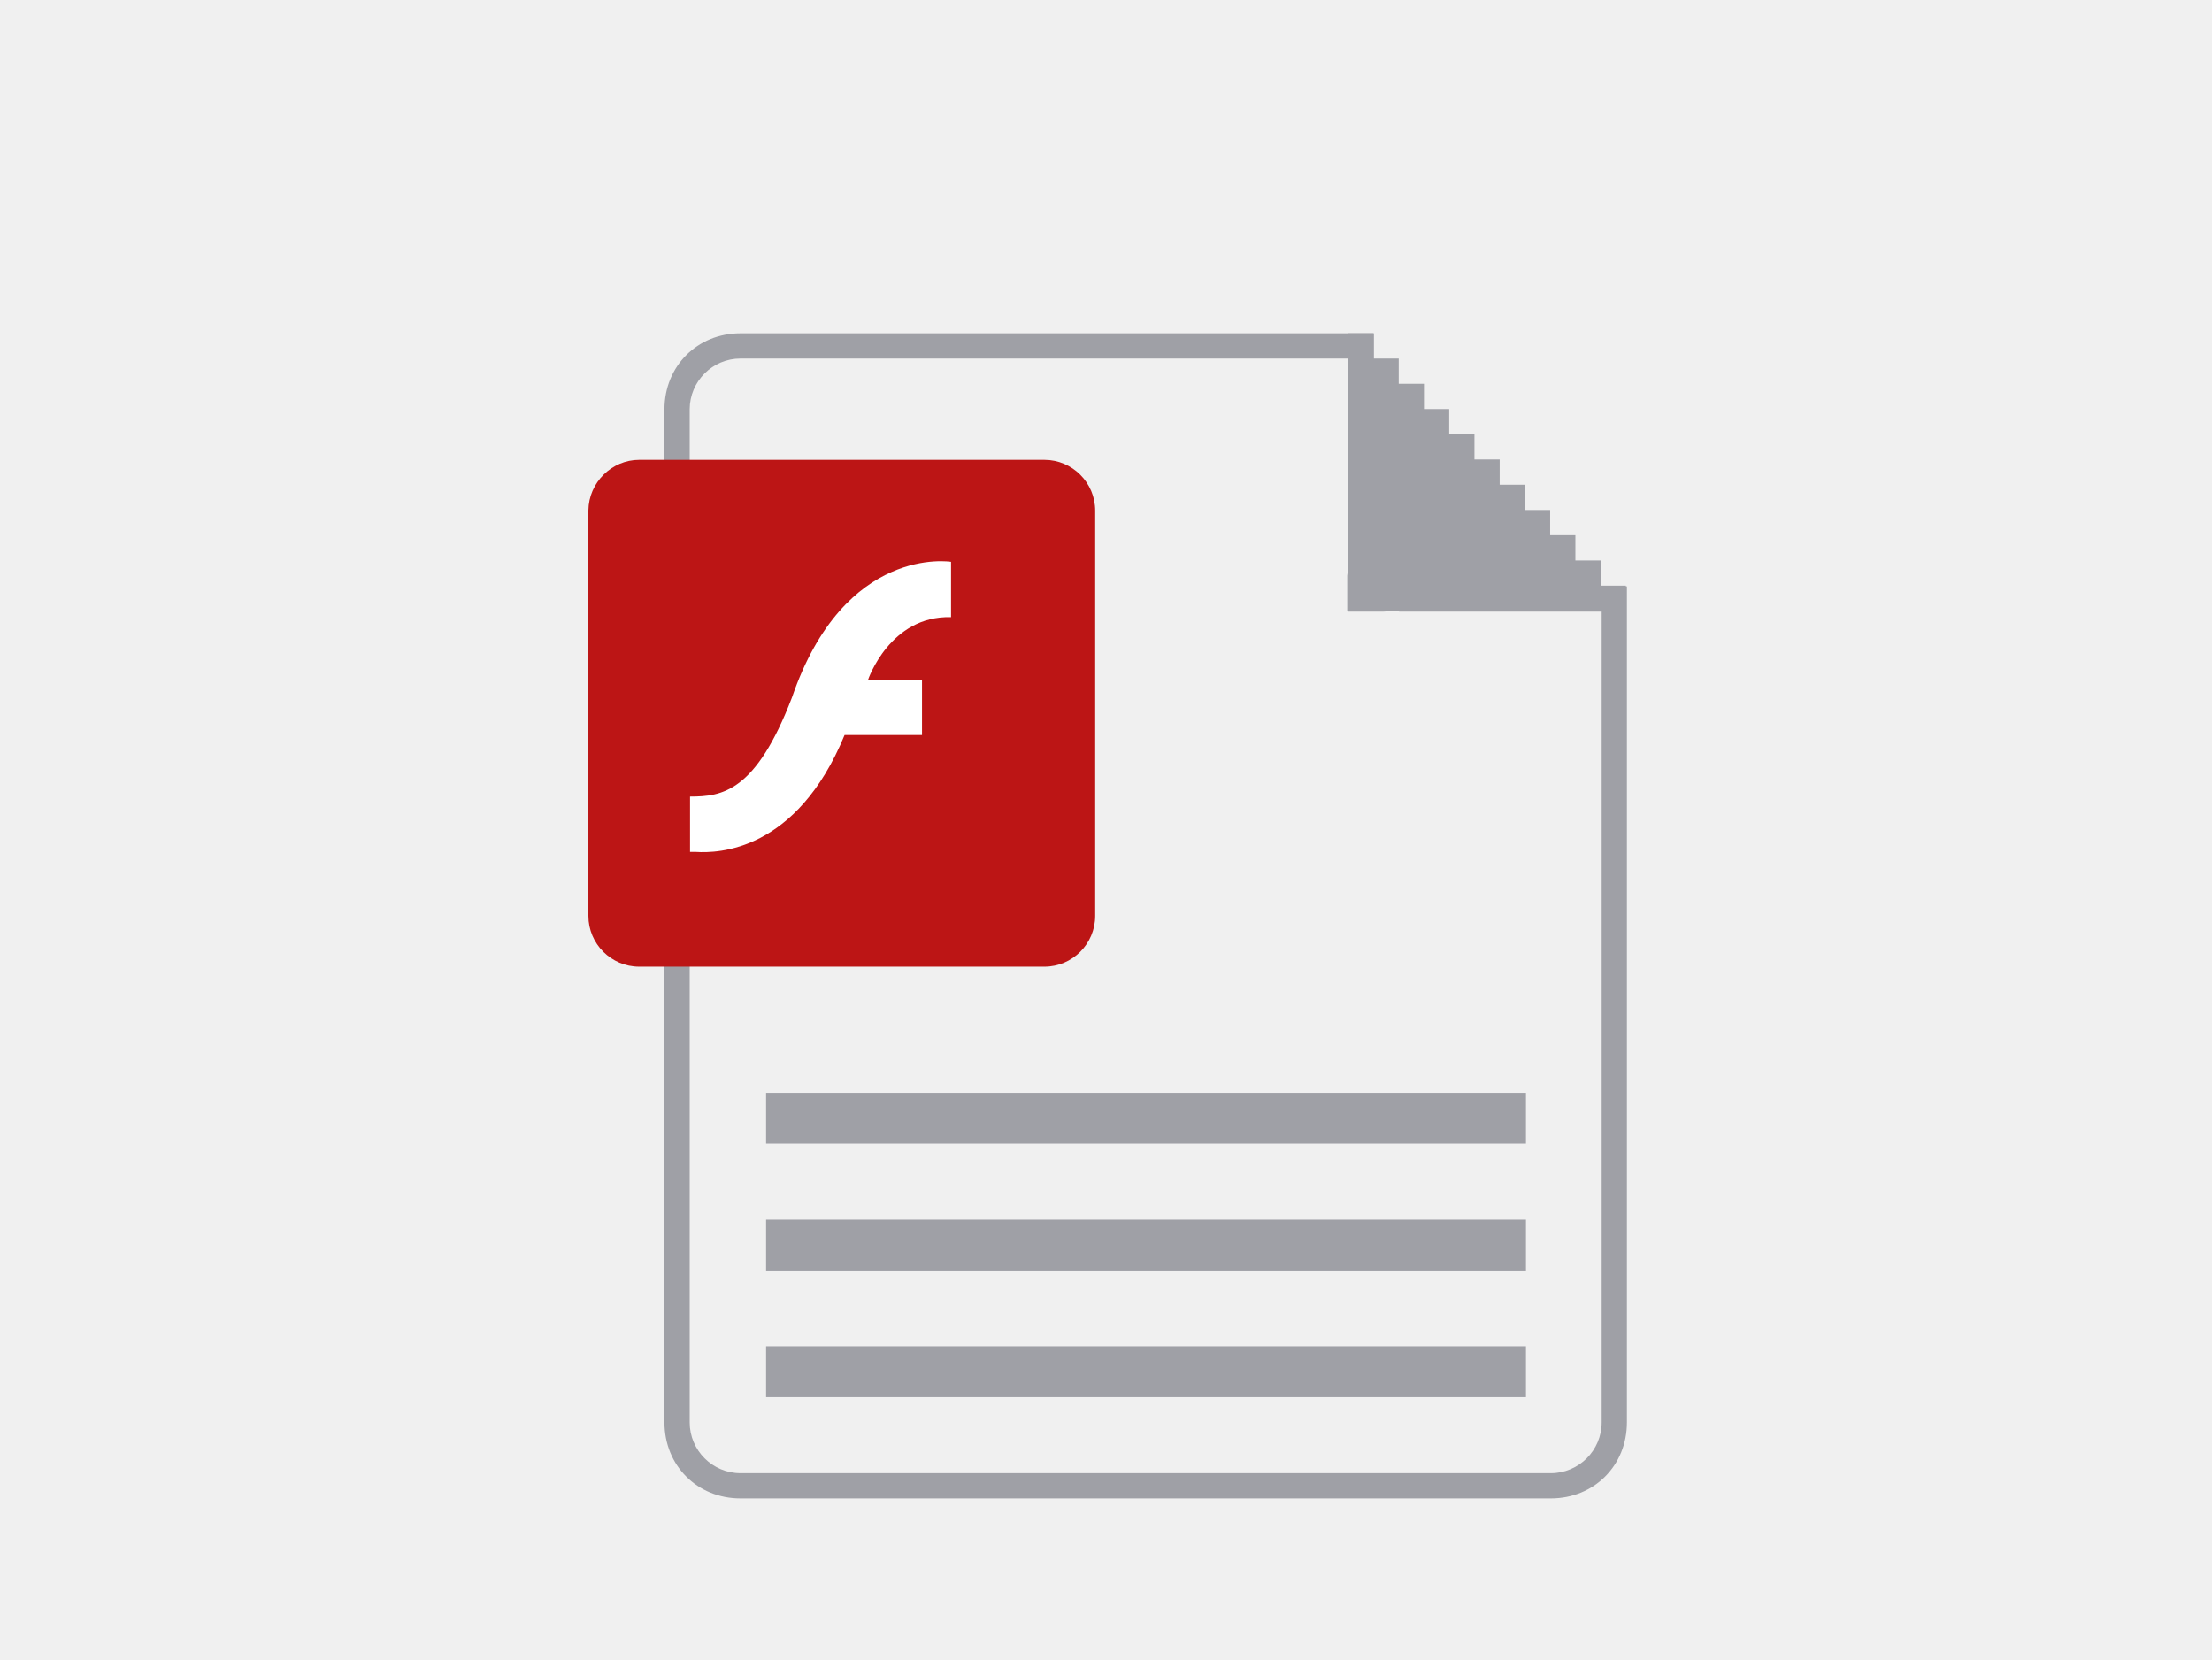
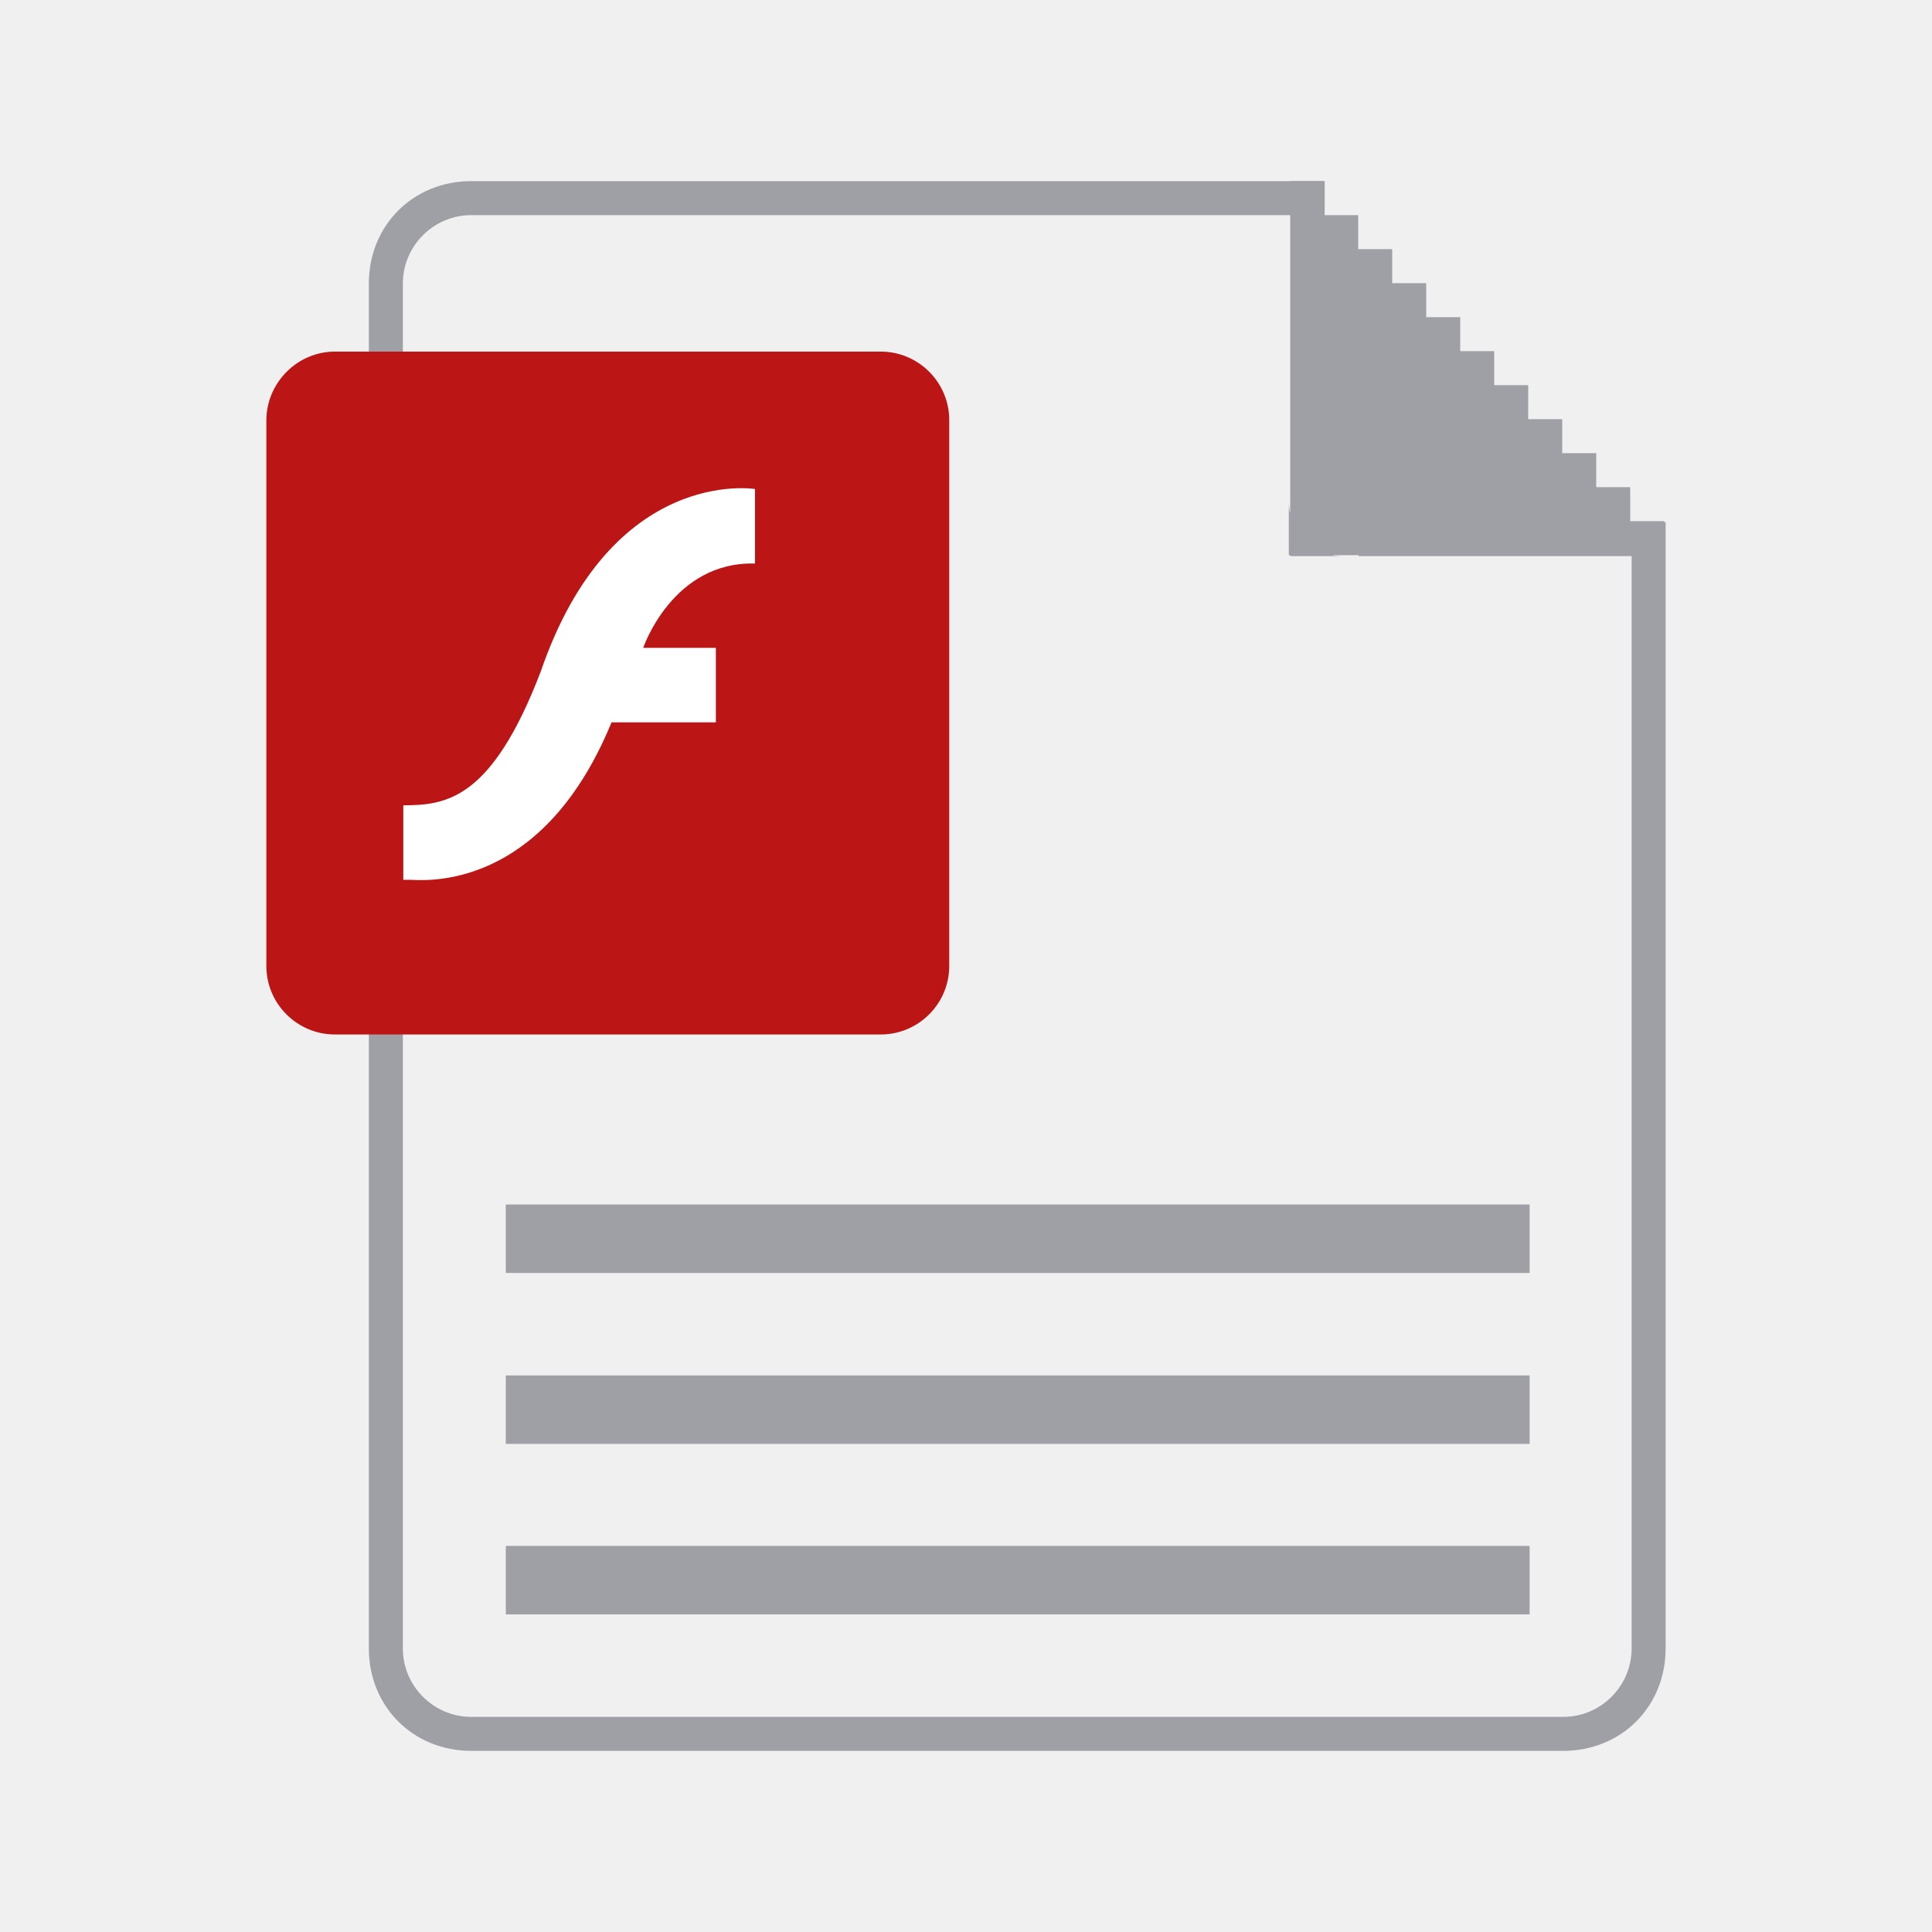
- <svg xmlns="http://www.w3.org/2000/svg" class="icon" width="200px" height="150.04px" viewBox="0 0 1365 1024" version="1.1">
-   <path d="M878.933 361.813h125.013v515.84c0 26.667-20.267 46.933-46.933 46.933H456.96c-26.667 0-46.933-20.267-46.933-46.933v-625.067c0-26.667 20.267-46.933 46.933-46.933h390.827V330.667H878.933v31.147z m-46.72-15.573v-125.013H456.96c-17.28 0-31.36 14.08-31.36 31.36v625.067c0 17.28 14.08 31.36 31.36 31.36h500.053c17.28 0 31.36-14.08 31.36-31.36V377.387h-125.013v-31.36h-31.147z m0 0" fill="#9FA0A6" />
-   <path d="M855.467 377.387h-23.467V205.653h15.573v15.573h15.573v15.573h15.573v15.573h15.573v15.573h15.573v15.573h15.573v15.573h15.573v15.573h15.573v15.573h15.573v15.573h15.573v15.573h15.573v15.573h-171.947v-23.467c0.853 13.013 11.733 23.893 24.107 23.893z m0 0M472.747 830.72h468.907v31.36H472.747v-31.36z m0-78.08h468.907v31.36H472.747v-31.36z m0-78.293h468.907v31.36H472.747v-31.36z m0 0" fill="#9FA0A6" />
-   <path d="M394.453 283.733h250.027c17.28 0 31.36 14.08 31.36 31.36v250.027c0 17.28-14.08 31.36-31.36 31.36H394.453c-17.28 0-31.36-14.08-31.36-31.36V314.88c0.213-17.067 14.293-31.147 31.36-31.147z m0 0" fill="#BC1515" />
-   <path d="M535.68 419.413h33.28v34.133h-47.787c-29.653 72.107-78.293 72.96-91.733 72.107h-3.627v-34.133c19.84 0 40.533-2.773 62.933-61.227 32.427-94.507 98.133-83.627 98.133-83.627v34.133c-37.76-1.067-51.2 38.613-51.2 38.613z m0 0" fill="#FFFFFF" />
+ <svg xmlns="http://www.w3.org/2000/svg" class="icon" width="200px" height="200px" viewBox="0 0 1024 1024" version="1.1">
+   <g transform="matrix(1.15727 0 0 1.15727 -279.0172 -141.9964)">
+     <path d="M878.933 361.813h125.013v515.84c0 26.667-20.267 46.933-46.933 46.933H456.96c-26.667 0-46.933-20.267-46.933-46.933v-625.067c0-26.667 20.267-46.933 46.933-46.933h390.827V330.667H878.933v31.147z m-46.72-15.573v-125.013H456.96c-17.28 0-31.36 14.08-31.36 31.36v625.067c0 17.28 14.08 31.36 31.36 31.36h500.053c17.28 0 31.36-14.08 31.36-31.36V377.387h-125.013v-31.36h-31.147z m0 0" fill="#9FA0A6" />
+     <path d="M855.467 377.387h-23.467V205.653h15.573v15.573h15.573v15.573h15.573v15.573h15.573v15.573h15.573v15.573h15.573v15.573h15.573v15.573h15.573v15.573h15.573v15.573h15.573v15.573h15.573v15.573h-171.947v-23.467c0.853 13.013 11.733 23.893 24.107 23.893z m0 0M472.747 830.72h468.907v31.36H472.747v-31.36z m0-78.08h468.907v31.36H472.747v-31.36z m0-78.293h468.907v31.36H472.747v-31.36z m0 0" fill="#9FA0A6" />
+     <path d="M394.453 283.733h250.027c17.28 0 31.36 14.08 31.36 31.36v250.027c0 17.28-14.08 31.36-31.36 31.36H394.453c-17.28 0-31.36-14.08-31.36-31.36V314.88c0.213-17.067 14.293-31.147 31.36-31.147z m0 0" fill="#BC1515" />
+     <path d="M535.68 419.413h33.28v34.133h-47.787c-29.653 72.107-78.293 72.96-91.733 72.107h-3.627v-34.133c19.84 0 40.533-2.773 62.933-61.227 32.427-94.507 98.133-83.627 98.133-83.627v34.133c-37.76-1.067-51.2 38.613-51.2 38.613z m0 0" fill="#FFFFFF" />
+   </g>
</svg>
